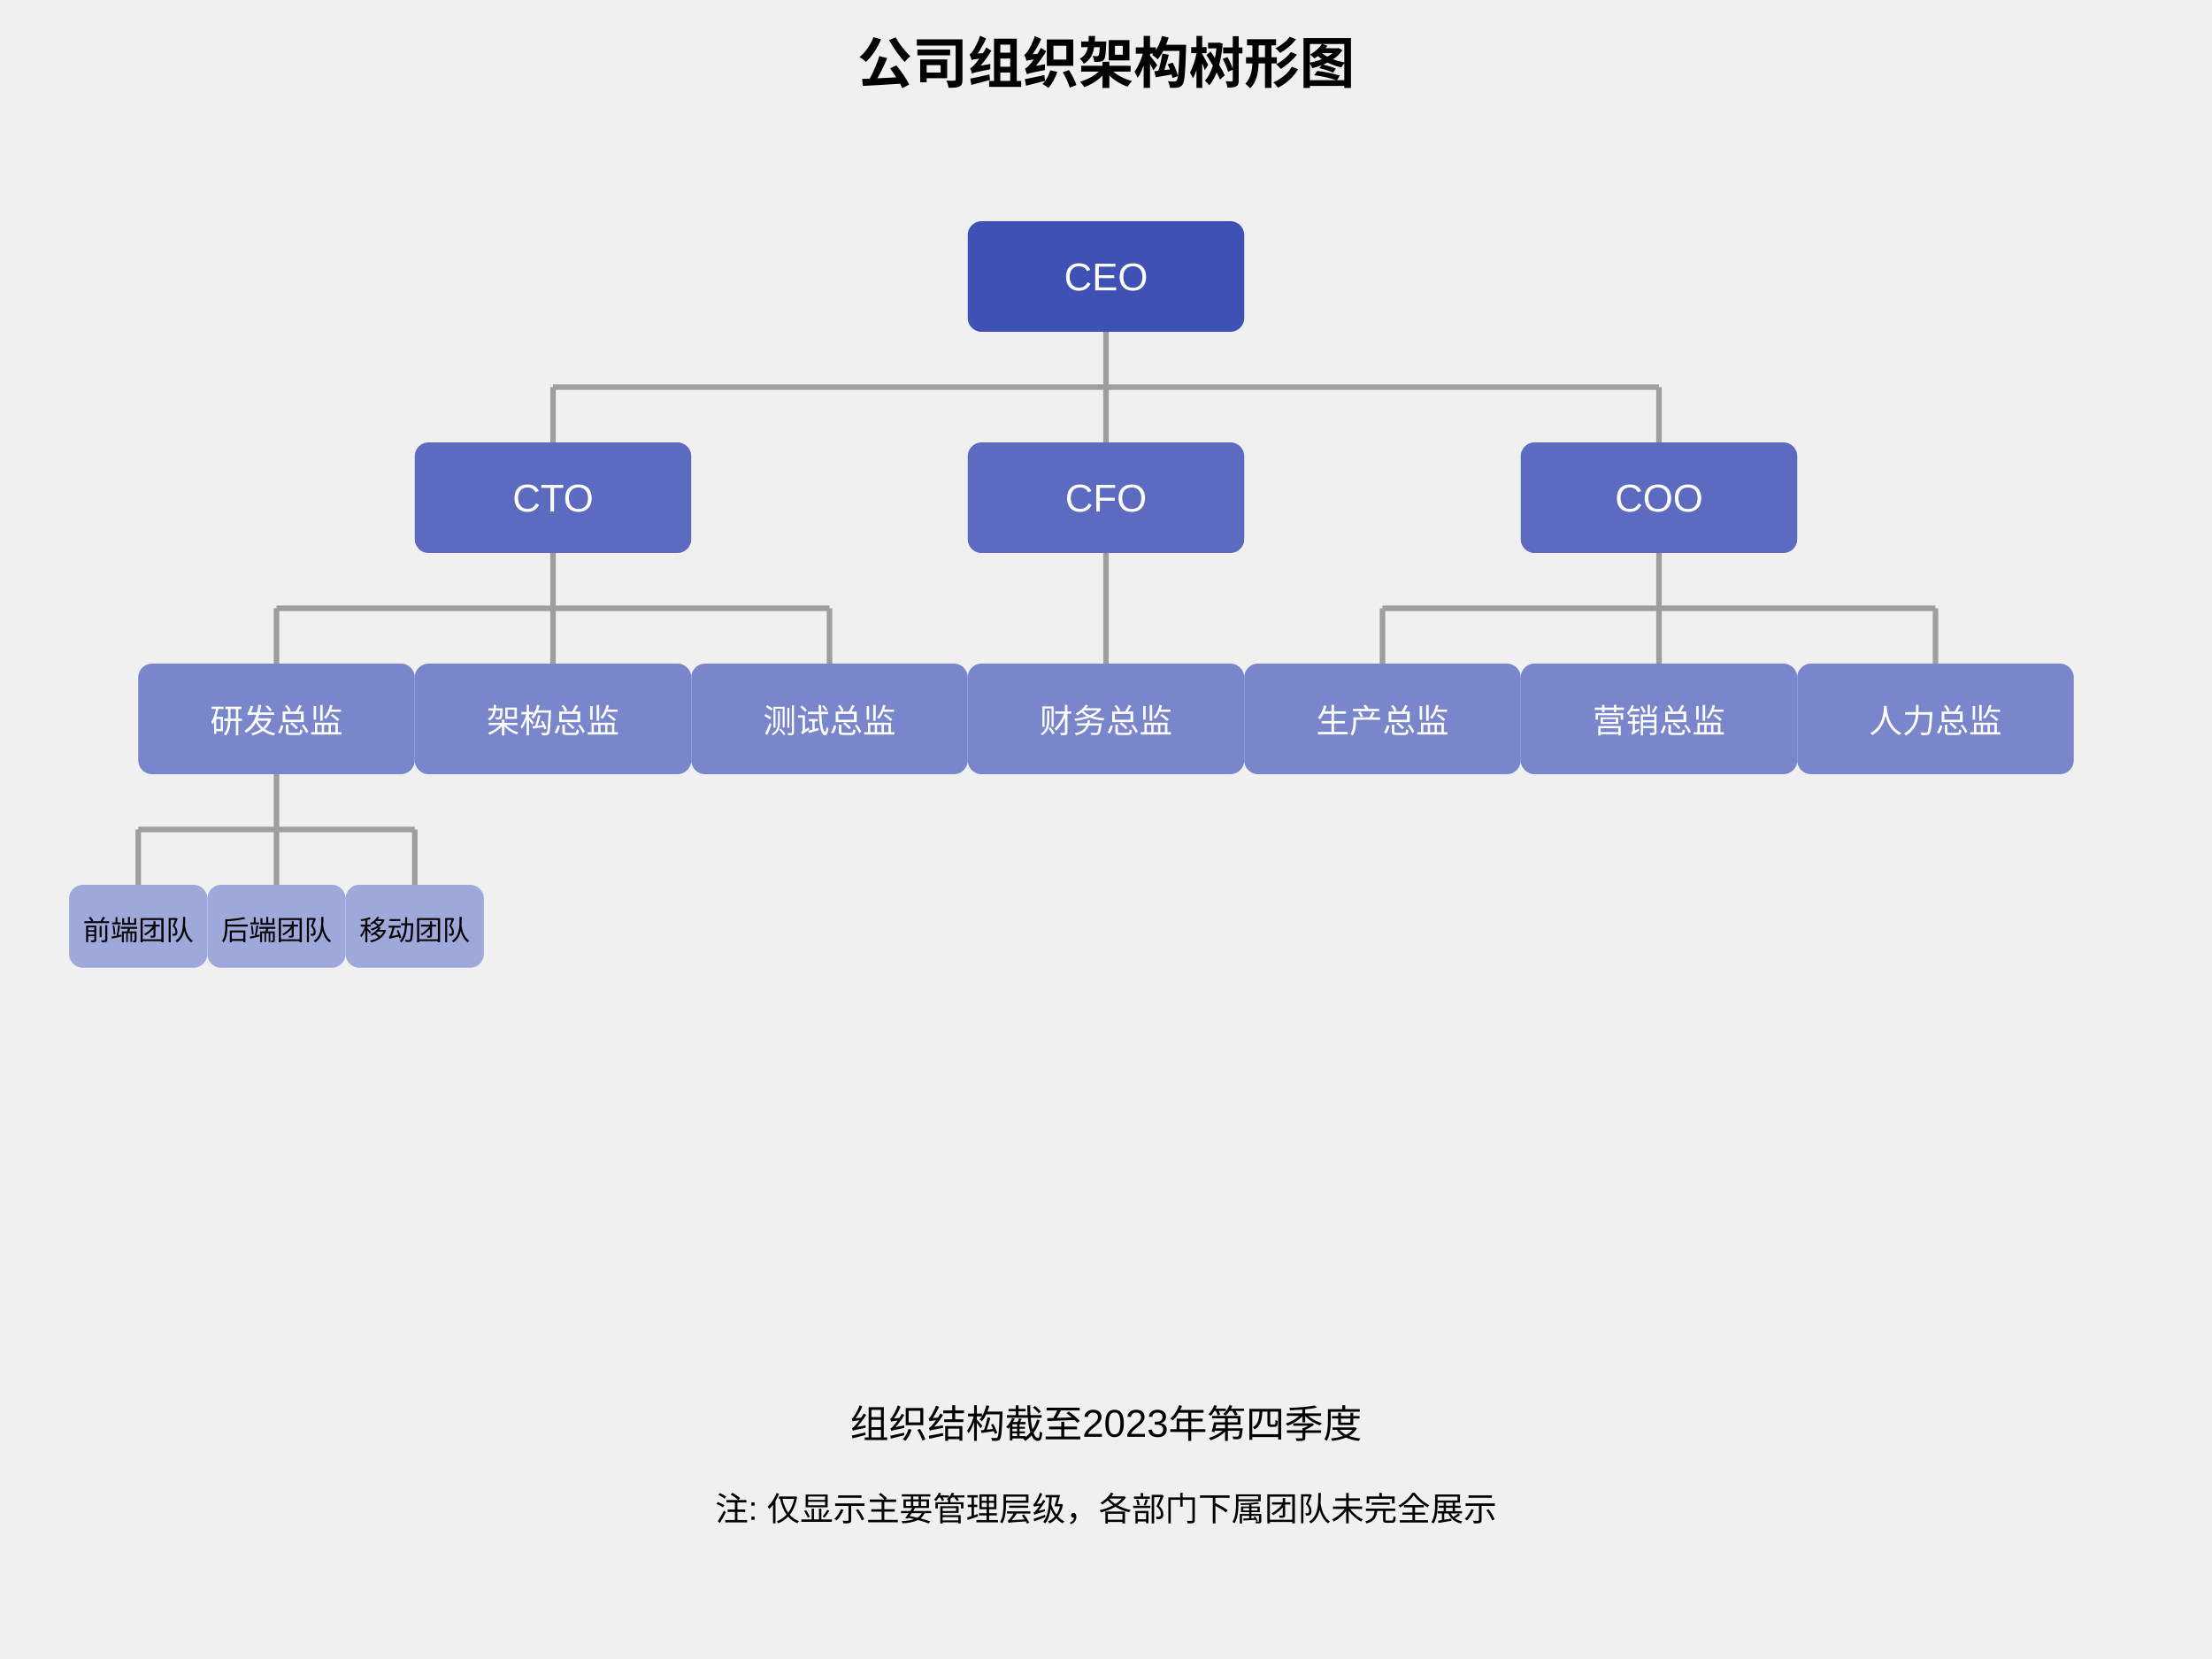
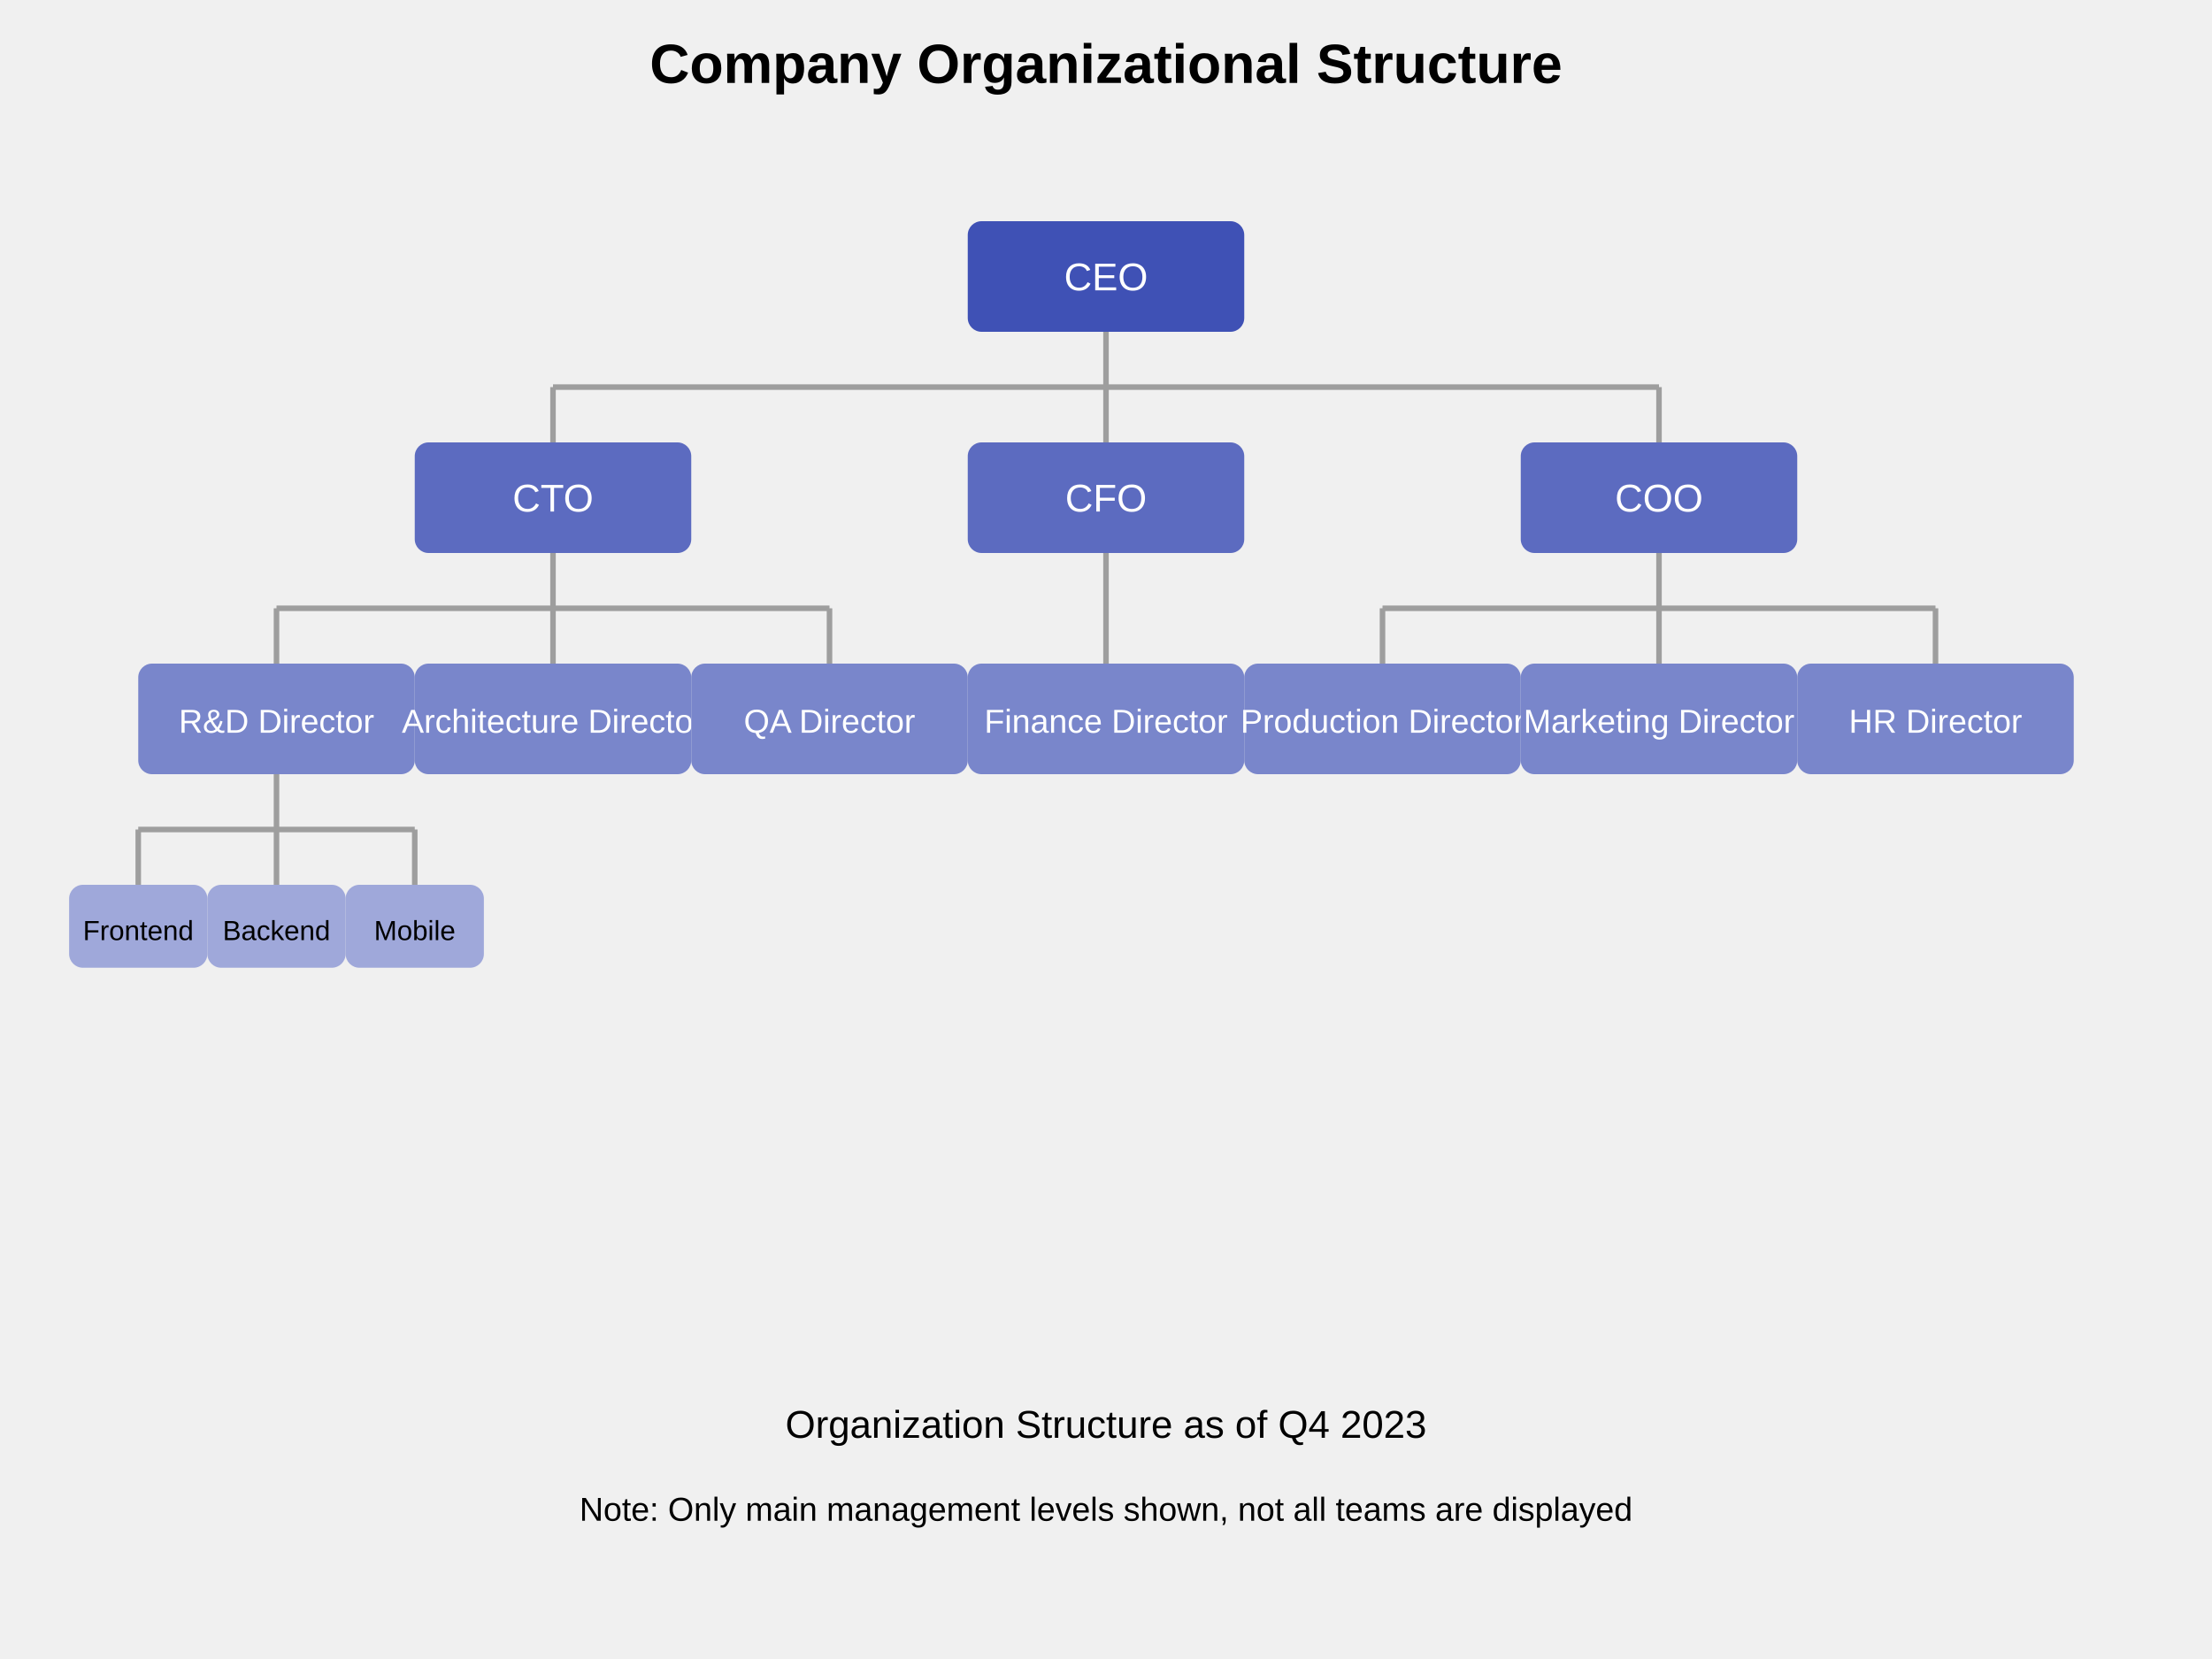
<svg xmlns="http://www.w3.org/2000/svg" version="1.1" width="800" height="600">
-   <text x="400" y="30" font-family="Arial" font-size="20" text-anchor="middle" font-weight="bold">公司组织架构树形图</text>
+   <text x="400" y="30" font-family="Arial" font-size="20" text-anchor="middle" font-weight="bold">Company Organizational Structure</text>
  <rect x="350" y="80" width="100" height="40" rx="5" ry="5" fill="#3f51b5" />
  <text x="400" y="105" font-family="Arial" font-size="14" text-anchor="middle" fill="white">CEO</text>
  <line x1="400" y1="120" x2="400" y2="140" stroke="#9e9e9e" stroke-width="2" />
  <line x1="200" y1="140" x2="600" y2="140" stroke="#9e9e9e" stroke-width="2" />
  <line x1="200" y1="140" x2="200" y2="160" stroke="#9e9e9e" stroke-width="2" />
  <line x1="400" y1="140" x2="400" y2="160" stroke="#9e9e9e" stroke-width="2" />
  <line x1="600" y1="140" x2="600" y2="160" stroke="#9e9e9e" stroke-width="2" />
  <rect x="150" y="160" width="100" height="40" rx="5" ry="5" fill="#5c6bc0" />
  <text x="200" y="185" font-family="Arial" font-size="14" text-anchor="middle" fill="white">CTO</text>
  <rect x="350" y="160" width="100" height="40" rx="5" ry="5" fill="#5c6bc0" />
  <text x="400" y="185" font-family="Arial" font-size="14" text-anchor="middle" fill="white">CFO</text>
  <rect x="550" y="160" width="100" height="40" rx="5" ry="5" fill="#5c6bc0" />
  <text x="600" y="185" font-family="Arial" font-size="14" text-anchor="middle" fill="white">COO</text>
  <line x1="200" y1="200" x2="200" y2="220" stroke="#9e9e9e" stroke-width="2" />
  <line x1="100" y1="220" x2="300" y2="220" stroke="#9e9e9e" stroke-width="2" />
  <line x1="100" y1="220" x2="100" y2="240" stroke="#9e9e9e" stroke-width="2" />
  <line x1="200" y1="220" x2="200" y2="240" stroke="#9e9e9e" stroke-width="2" />
  <line x1="300" y1="220" x2="300" y2="240" stroke="#9e9e9e" stroke-width="2" />
  <line x1="400" y1="200" x2="400" y2="240" stroke="#9e9e9e" stroke-width="2" />
  <line x1="600" y1="200" x2="600" y2="220" stroke="#9e9e9e" stroke-width="2" />
  <line x1="500" y1="220" x2="700" y2="220" stroke="#9e9e9e" stroke-width="2" />
  <line x1="500" y1="220" x2="500" y2="240" stroke="#9e9e9e" stroke-width="2" />
  <line x1="600" y1="220" x2="600" y2="240" stroke="#9e9e9e" stroke-width="2" />
  <line x1="700" y1="220" x2="700" y2="240" stroke="#9e9e9e" stroke-width="2" />
  <rect x="50" y="240" width="100" height="40" rx="5" ry="5" fill="#7986cb" />
-   <text x="100" y="265" font-family="Arial" font-size="12" text-anchor="middle" fill="white">研发总监</text>
+   <text x="100" y="265" font-family="Arial" font-size="12" text-anchor="middle" fill="white">R&amp;D Director</text>
  <rect x="150" y="240" width="100" height="40" rx="5" ry="5" fill="#7986cb" />
-   <text x="200" y="265" font-family="Arial" font-size="12" text-anchor="middle" fill="white">架构总监</text>
+   <text x="200" y="265" font-family="Arial" font-size="12" text-anchor="middle" fill="white">Architecture Director</text>
  <rect x="250" y="240" width="100" height="40" rx="5" ry="5" fill="#7986cb" />
-   <text x="300" y="265" font-family="Arial" font-size="12" text-anchor="middle" fill="white">测试总监</text>
+   <text x="300" y="265" font-family="Arial" font-size="12" text-anchor="middle" fill="white">QA Director</text>
  <rect x="350" y="240" width="100" height="40" rx="5" ry="5" fill="#7986cb" />
-   <text x="400" y="265" font-family="Arial" font-size="12" text-anchor="middle" fill="white">财务总监</text>
+   <text x="400" y="265" font-family="Arial" font-size="12" text-anchor="middle" fill="white">Finance Director</text>
  <rect x="450" y="240" width="100" height="40" rx="5" ry="5" fill="#7986cb" />
-   <text x="500" y="265" font-family="Arial" font-size="12" text-anchor="middle" fill="white">生产总监</text>
+   <text x="500" y="265" font-family="Arial" font-size="12" text-anchor="middle" fill="white">Production Director</text>
  <rect x="550" y="240" width="100" height="40" rx="5" ry="5" fill="#7986cb" />
-   <text x="600" y="265" font-family="Arial" font-size="12" text-anchor="middle" fill="white">营销总监</text>
+   <text x="600" y="265" font-family="Arial" font-size="12" text-anchor="middle" fill="white">Marketing Director</text>
  <rect x="650" y="240" width="100" height="40" rx="5" ry="5" fill="#7986cb" />
-   <text x="700" y="265" font-family="Arial" font-size="12" text-anchor="middle" fill="white">人力总监</text>
+   <text x="700" y="265" font-family="Arial" font-size="12" text-anchor="middle" fill="white">HR Director</text>
  <line x1="100" y1="280" x2="100" y2="300" stroke="#9e9e9e" stroke-width="2" />
  <line x1="50" y1="300" x2="150" y2="300" stroke="#9e9e9e" stroke-width="2" />
  <line x1="50" y1="300" x2="50" y2="320" stroke="#9e9e9e" stroke-width="2" />
  <line x1="100" y1="300" x2="100" y2="320" stroke="#9e9e9e" stroke-width="2" />
  <line x1="150" y1="300" x2="150" y2="320" stroke="#9e9e9e" stroke-width="2" />
  <rect x="25" y="320" width="50" height="30" rx="5" ry="5" fill="#9fa8da" />
-   <text x="50" y="340" font-family="Arial" font-size="10" text-anchor="middle">前端团队</text>
+   <text x="50" y="340" font-family="Arial" font-size="10" text-anchor="middle">Frontend</text>
  <rect x="75" y="320" width="50" height="30" rx="5" ry="5" fill="#9fa8da" />
-   <text x="100" y="340" font-family="Arial" font-size="10" text-anchor="middle">后端团队</text>
+   <text x="100" y="340" font-family="Arial" font-size="10" text-anchor="middle">Backend</text>
  <rect x="125" y="320" width="50" height="30" rx="5" ry="5" fill="#9fa8da" />
-   <text x="150" y="340" font-family="Arial" font-size="10" text-anchor="middle">移动团队</text>
-   <text x="400" y="520" font-family="Arial" font-size="14" text-anchor="middle">组织结构截至2023年第四季度</text>
-   <text x="400" y="550" font-family="Arial" font-size="12" text-anchor="middle">注: 仅显示主要管理层级，各部门下属团队未完全展示</text>
+   <text x="150" y="340" font-family="Arial" font-size="10" text-anchor="middle">Mobile</text>
+   <text x="400" y="520" font-family="Arial" font-size="14" text-anchor="middle">Organization Structure as of Q4 2023</text>
+   <text x="400" y="550" font-family="Arial" font-size="12" text-anchor="middle">Note: Only main management levels shown, not all teams are displayed</text>
</svg>
